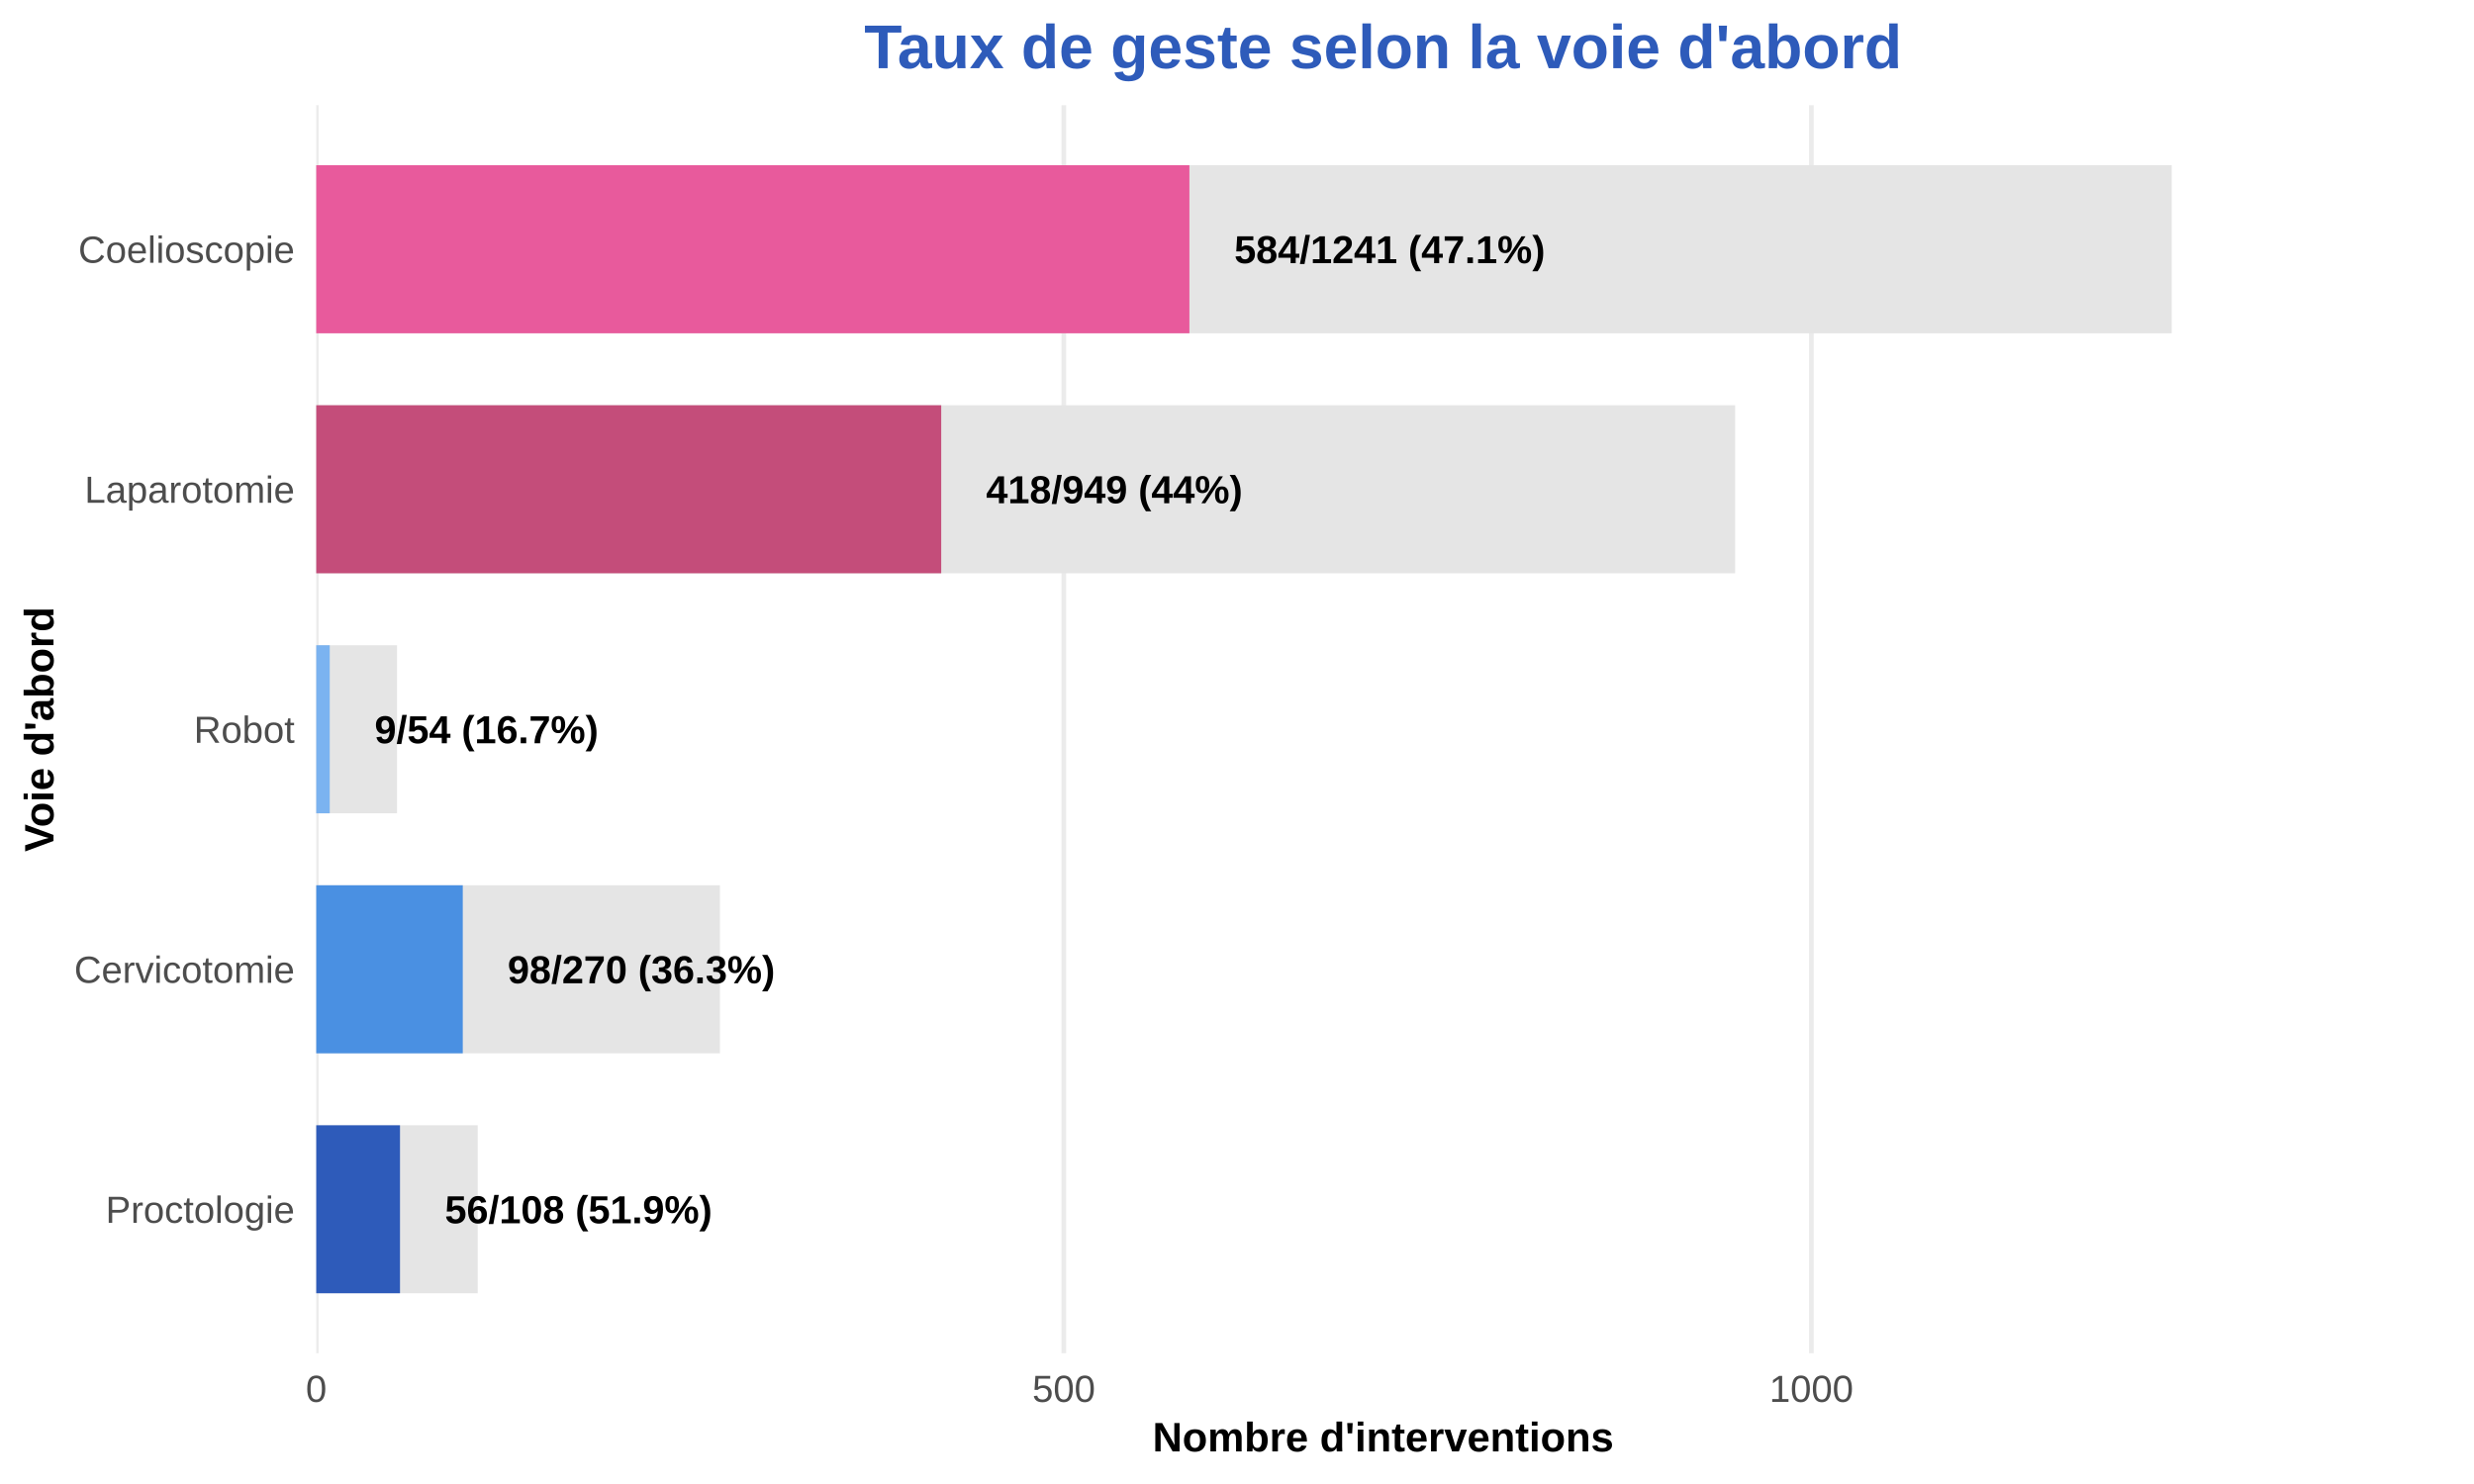
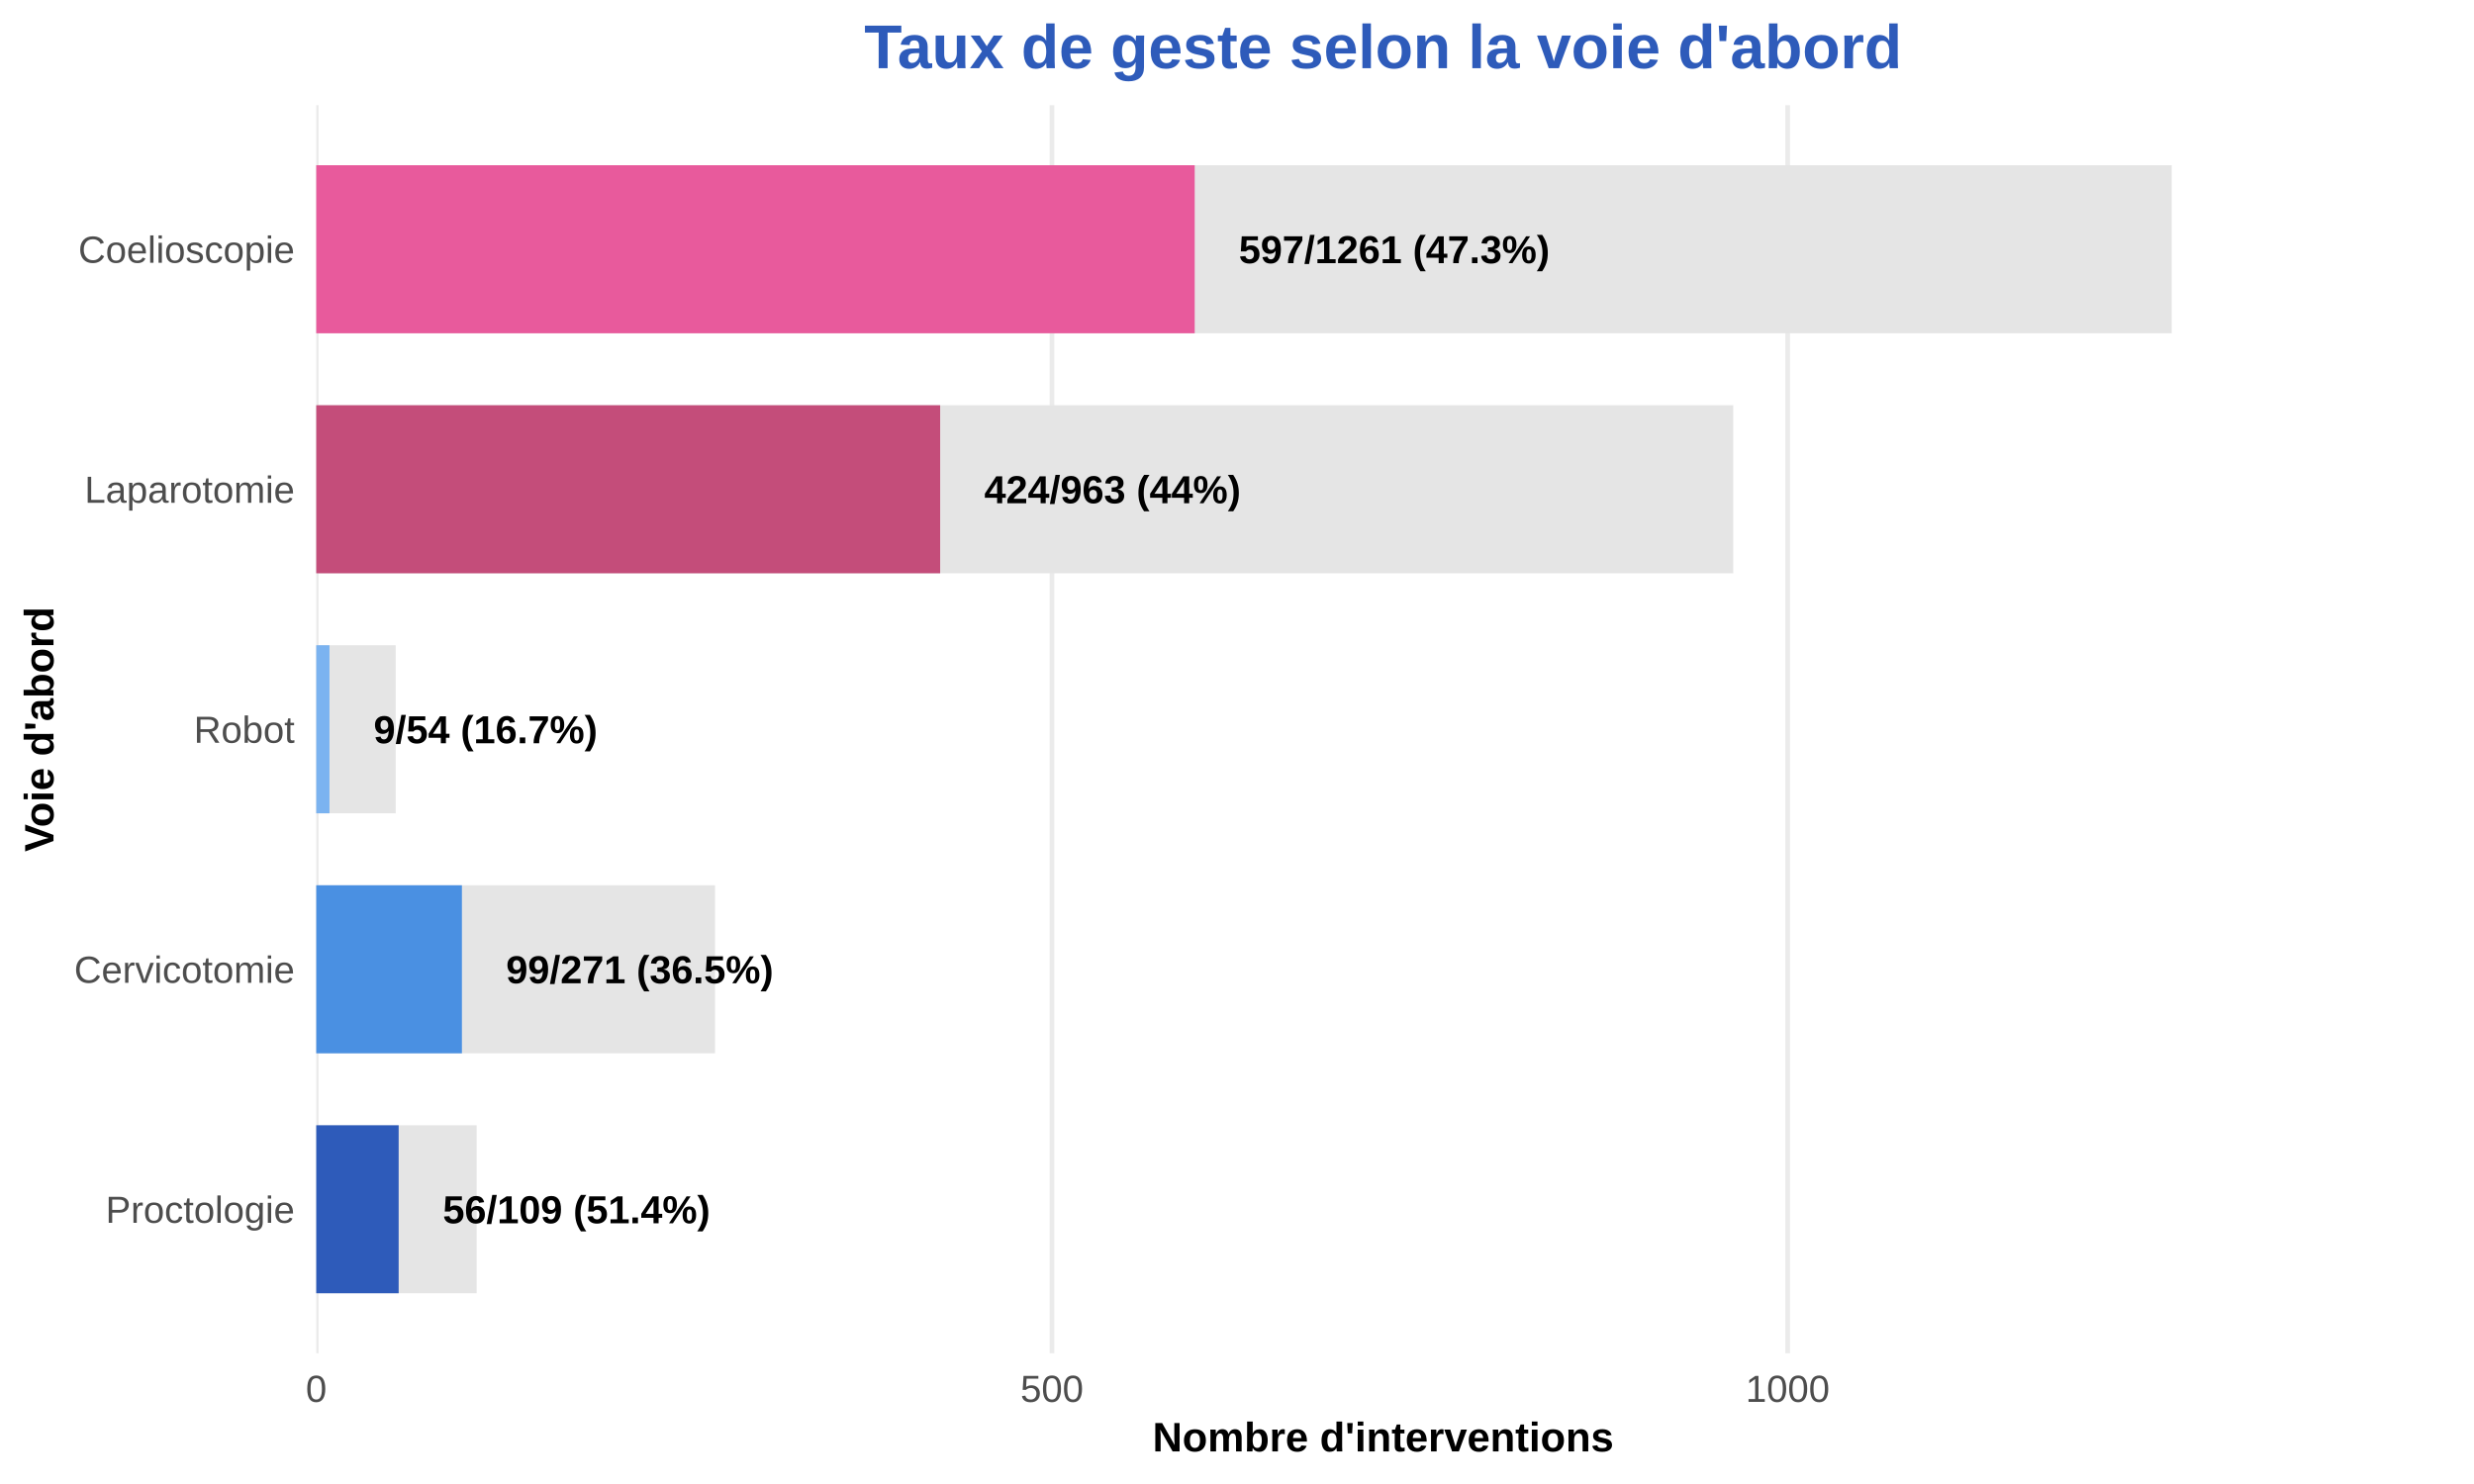
<svg xmlns="http://www.w3.org/2000/svg" width="720.00pt" height="432.00pt" viewBox="0 0 720.00 432.00">
  <g class="svglite">
    <defs>
      <style type="text/css">
    .svglite line, .svglite polyline, .svglite polygon, .svglite path, .svglite rect, .svglite circle {
      fill: none;
      stroke: #000000;
      stroke-linecap: round;
      stroke-linejoin: round;
      stroke-miterlimit: 10.00;
    }
    .svglite text {
      white-space: pre;
    }
    .svglite g.glyphgroup path {
      fill: inherit;
      stroke: none;
    }
  </style>
    </defs>
    <rect width="100%" height="100%" style="stroke: none; fill: #FFFFFF;" />
    <defs>
      <clipPath id="cpMC4wMHw3MjAuMDB8MC4wMHw0MzIuMDA=">
        <rect x="0.00" y="0.00" width="720.00" height="432.00" />
      </clipPath>
    </defs>
    <g clip-path="url(#cpMC4wMHw3MjAuMDB8MC4wMHw0MzIuMDA=)">
      <rect x="-0" y="0" width="720.00" height="432.00" style="stroke-width: 1.36; stroke: none; fill: #FFFFFF;" />
    </g>
    <defs>
      <clipPath id="cpOTIuMDR8NzEzLjAzfDMwLjYzfDM5My45NQ==">
        <rect x="92.04" y="30.63" width="620.98" height="363.32" />
      </clipPath>
    </defs>
    <g clip-path="url(#cpOTIuMDR8NzEzLjAzfDMwLjYzfDM5My45NQ==)">
      <rect x="92.04" y="30.63" width="620.98" height="363.32" style="stroke-width: 1.36; stroke: none; fill: #FFFFFF;" />
      <polyline points="92.04,393.95 92.04,30.63 " style="stroke-width: 1.36; stroke: #EBEBEB; stroke-linecap: butt;" />
-       <polyline points="309.60,393.95 309.60,30.63 " style="stroke-width: 1.36; stroke: #EBEBEB; stroke-linecap: butt;" />
-       <polyline points="527.16,393.95 527.16,30.63 " style="stroke-width: 1.36; stroke: #EBEBEB; stroke-linecap: butt;" />
-       <rect x="92.04" y="257.71" width="117.48" height="48.91" style="stroke-width: 1.07; stroke: none; stroke-linecap: butt; stroke-linejoin: miter; fill: #E5E5E5;" />
+       <polyline points="306.15,393.95 306.15,30.63 " style="stroke-width: 1.36; stroke: #EBEBEB; stroke-linecap: butt;" />
+       <polyline points="520.26,393.95 520.26,30.63 " style="stroke-width: 1.36; stroke: #EBEBEB; stroke-linecap: butt;" />
+       <rect x="92.04" y="257.71" width="116.05" height="48.91" style="stroke-width: 1.07; stroke: none; stroke-linecap: butt; stroke-linejoin: miter; fill: #E5E5E5;" />
      <rect x="92.04" y="48.10" width="539.99" height="48.91" style="stroke-width: 1.07; stroke: none; stroke-linecap: butt; stroke-linejoin: miter; fill: #E5E5E5;" />
-       <rect x="92.04" y="117.97" width="412.93" height="48.91" style="stroke-width: 1.07; stroke: none; stroke-linecap: butt; stroke-linejoin: miter; fill: #E5E5E5;" />
-       <rect x="92.04" y="327.57" width="46.99" height="48.91" style="stroke-width: 1.07; stroke: none; stroke-linecap: butt; stroke-linejoin: miter; fill: #E5E5E5;" />
-       <rect x="92.04" y="187.84" width="23.50" height="48.91" style="stroke-width: 1.07; stroke: none; stroke-linecap: butt; stroke-linejoin: miter; fill: #E5E5E5;" />
-       <rect x="92.04" y="257.71" width="42.64" height="48.91" style="stroke-width: 1.07; stroke: none; stroke-linecap: butt; stroke-linejoin: miter; fill: #4A90E2;" />
-       <rect x="92.04" y="48.10" width="254.11" height="48.91" style="stroke-width: 1.07; stroke: none; stroke-linecap: butt; stroke-linejoin: miter; fill: #E85A9C;" />
-       <rect x="92.04" y="117.97" width="181.88" height="48.91" style="stroke-width: 1.07; stroke: none; stroke-linecap: butt; stroke-linejoin: miter; fill: #C44D7A;" />
-       <rect x="92.04" y="327.57" width="24.37" height="48.91" style="stroke-width: 1.07; stroke: none; stroke-linecap: butt; stroke-linejoin: miter; fill: #2E5BBA;" />
-       <rect x="92.04" y="187.84" width="3.92" height="48.91" style="stroke-width: 1.07; stroke: none; stroke-linecap: butt; stroke-linejoin: miter; fill: #7BB3F0;" />
-       <text x="147.74" y="286.23" style="font-size: 11.38px; font-weight: bold; font-family: &quot;Arial&quot;;" textLength="77.77px" lengthAdjust="spacingAndGlyphs">98/270 (36.3%)</text>
-       <text x="359.21" y="76.62" style="font-size: 11.38px; font-weight: bold; font-family: &quot;Arial&quot;;" textLength="90.42px" lengthAdjust="spacingAndGlyphs">584/1241 (47.1%)</text>
-       <text x="286.98" y="146.49" style="font-size: 11.38px; font-weight: bold; font-family: &quot;Arial&quot;;" textLength="74.61px" lengthAdjust="spacingAndGlyphs">418/949 (44%)</text>
-       <text x="129.46" y="356.10" style="font-size: 11.38px; font-weight: bold; font-family: &quot;Arial&quot;;" textLength="77.77px" lengthAdjust="spacingAndGlyphs">56/108 (51.9%)</text>
-       <text x="109.01" y="216.36" style="font-size: 11.38px; font-weight: bold; font-family: &quot;Arial&quot;;" textLength="65.11px" lengthAdjust="spacingAndGlyphs">9/54 (16.7%)</text>
+       <rect x="92.04" y="117.97" width="412.38" height="48.91" style="stroke-width: 1.07; stroke: none; stroke-linecap: butt; stroke-linejoin: miter; fill: #E5E5E5;" />
+       <rect x="92.04" y="327.57" width="46.68" height="48.91" style="stroke-width: 1.07; stroke: none; stroke-linecap: butt; stroke-linejoin: miter; fill: #E5E5E5;" />
+       <rect x="92.04" y="187.84" width="23.12" height="48.91" style="stroke-width: 1.07; stroke: none; stroke-linecap: butt; stroke-linejoin: miter; fill: #E5E5E5;" />
+       <rect x="92.04" y="257.71" width="42.39" height="48.91" style="stroke-width: 1.07; stroke: none; stroke-linecap: butt; stroke-linejoin: miter; fill: #4A90E2;" />
+       <rect x="92.04" y="48.10" width="255.65" height="48.91" style="stroke-width: 1.07; stroke: none; stroke-linecap: butt; stroke-linejoin: miter; fill: #E85A9C;" />
+       <rect x="92.04" y="117.97" width="181.57" height="48.91" style="stroke-width: 1.07; stroke: none; stroke-linecap: butt; stroke-linejoin: miter; fill: #C44D7A;" />
+       <rect x="92.04" y="327.57" width="23.98" height="48.91" style="stroke-width: 1.07; stroke: none; stroke-linecap: butt; stroke-linejoin: miter; fill: #2E5BBA;" />
+       <rect x="92.04" y="187.84" width="3.85" height="48.91" style="stroke-width: 1.07; stroke: none; stroke-linecap: butt; stroke-linejoin: miter; fill: #7BB3F0;" />
+       <text x="147.28" y="286.23" style="font-size: 11.38px; font-weight: bold; font-family: &quot;Arial&quot;;" textLength="77.77px" lengthAdjust="spacingAndGlyphs">99/271 (36.5%)</text>
+       <text x="360.54" y="76.62" style="font-size: 11.38px; font-weight: bold; font-family: &quot;Arial&quot;;" textLength="90.42px" lengthAdjust="spacingAndGlyphs">597/1261 (47.3%)</text>
+       <text x="286.45" y="146.49" style="font-size: 11.38px; font-weight: bold; font-family: &quot;Arial&quot;;" textLength="74.61px" lengthAdjust="spacingAndGlyphs">424/963 (44%)</text>
+       <text x="128.87" y="356.10" style="font-size: 11.38px; font-weight: bold; font-family: &quot;Arial&quot;;" textLength="77.77px" lengthAdjust="spacingAndGlyphs">56/109 (51.4%)</text>
+       <text x="108.74" y="216.36" style="font-size: 11.38px; font-weight: bold; font-family: &quot;Arial&quot;;" textLength="65.11px" lengthAdjust="spacingAndGlyphs">9/54 (16.7%)</text>
    </g>
    <g clip-path="url(#cpMC4wMHw3MjAuMDB8MC4wMHw0MzIuMDA=)">
      <text x="85.77" y="355.97" text-anchor="end" style="font-size: 11.00px;fill: #4D4D4D; font-family: &quot;Arial&quot;;" textLength="55.06px" lengthAdjust="spacingAndGlyphs">Proctologie</text>
      <text x="85.77" y="286.10" text-anchor="end" style="font-size: 11.00px;fill: #4D4D4D; font-family: &quot;Arial&quot;;" textLength="64.19px" lengthAdjust="spacingAndGlyphs">Cervicotomie</text>
      <text x="85.77" y="216.23" text-anchor="end" style="font-size: 11.00px;fill: #4D4D4D; font-family: &quot;Arial&quot;;" textLength="29.38px" lengthAdjust="spacingAndGlyphs">Robot</text>
      <text x="85.77" y="146.36" text-anchor="end" style="font-size: 11.00px;fill: #4D4D4D; font-family: &quot;Arial&quot;;" textLength="61.19px" lengthAdjust="spacingAndGlyphs">Laparotomie</text>
      <text x="85.77" y="76.49" text-anchor="end" style="font-size: 11.00px;fill: #4D4D4D; font-family: &quot;Arial&quot;;" textLength="63.00px" lengthAdjust="spacingAndGlyphs">Coelioscopie</text>
      <text x="92.04" y="408.10" text-anchor="middle" style="font-size: 11.00px;fill: #4D4D4D; font-family: &quot;Arial&quot;;" textLength="6.12px" lengthAdjust="spacingAndGlyphs">0</text>
-       <text x="309.60" y="408.10" text-anchor="middle" style="font-size: 11.00px;fill: #4D4D4D; font-family: &quot;Arial&quot;;" textLength="18.38px" lengthAdjust="spacingAndGlyphs">500</text>
-       <text x="527.16" y="408.10" text-anchor="middle" style="font-size: 11.00px;fill: #4D4D4D; font-family: &quot;Arial&quot;;" textLength="24.50px" lengthAdjust="spacingAndGlyphs">1000</text>
+       <text x="306.15" y="408.10" text-anchor="middle" style="font-size: 11.00px;fill: #4D4D4D; font-family: &quot;Arial&quot;;" textLength="18.38px" lengthAdjust="spacingAndGlyphs">500</text>
+       <text x="520.26" y="408.10" text-anchor="middle" style="font-size: 11.00px;fill: #4D4D4D; font-family: &quot;Arial&quot;;" textLength="24.50px" lengthAdjust="spacingAndGlyphs">1000</text>
      <text x="402.53" y="422.51" text-anchor="middle" style="font-size: 12.00px; font-weight: bold; font-family: &quot;Arial&quot;;" textLength="134.19px" lengthAdjust="spacingAndGlyphs">Nombre d'interventions</text>
      <text transform="translate(15.57,212.29) rotate(-90)" text-anchor="middle" style="font-size: 12.00px; font-weight: bold; font-family: &quot;Arial&quot;;" textLength="71.28px" lengthAdjust="spacingAndGlyphs">Voie d'abord</text>
      <text x="402.53" y="19.86" text-anchor="middle" style="font-size: 18.00px; font-weight: bold;fill: #2E5BBA; font-family: &quot;Arial&quot;;" textLength="302.14px" lengthAdjust="spacingAndGlyphs">Taux de geste selon la voie d'abord</text>
    </g>
  </g>
</svg>
